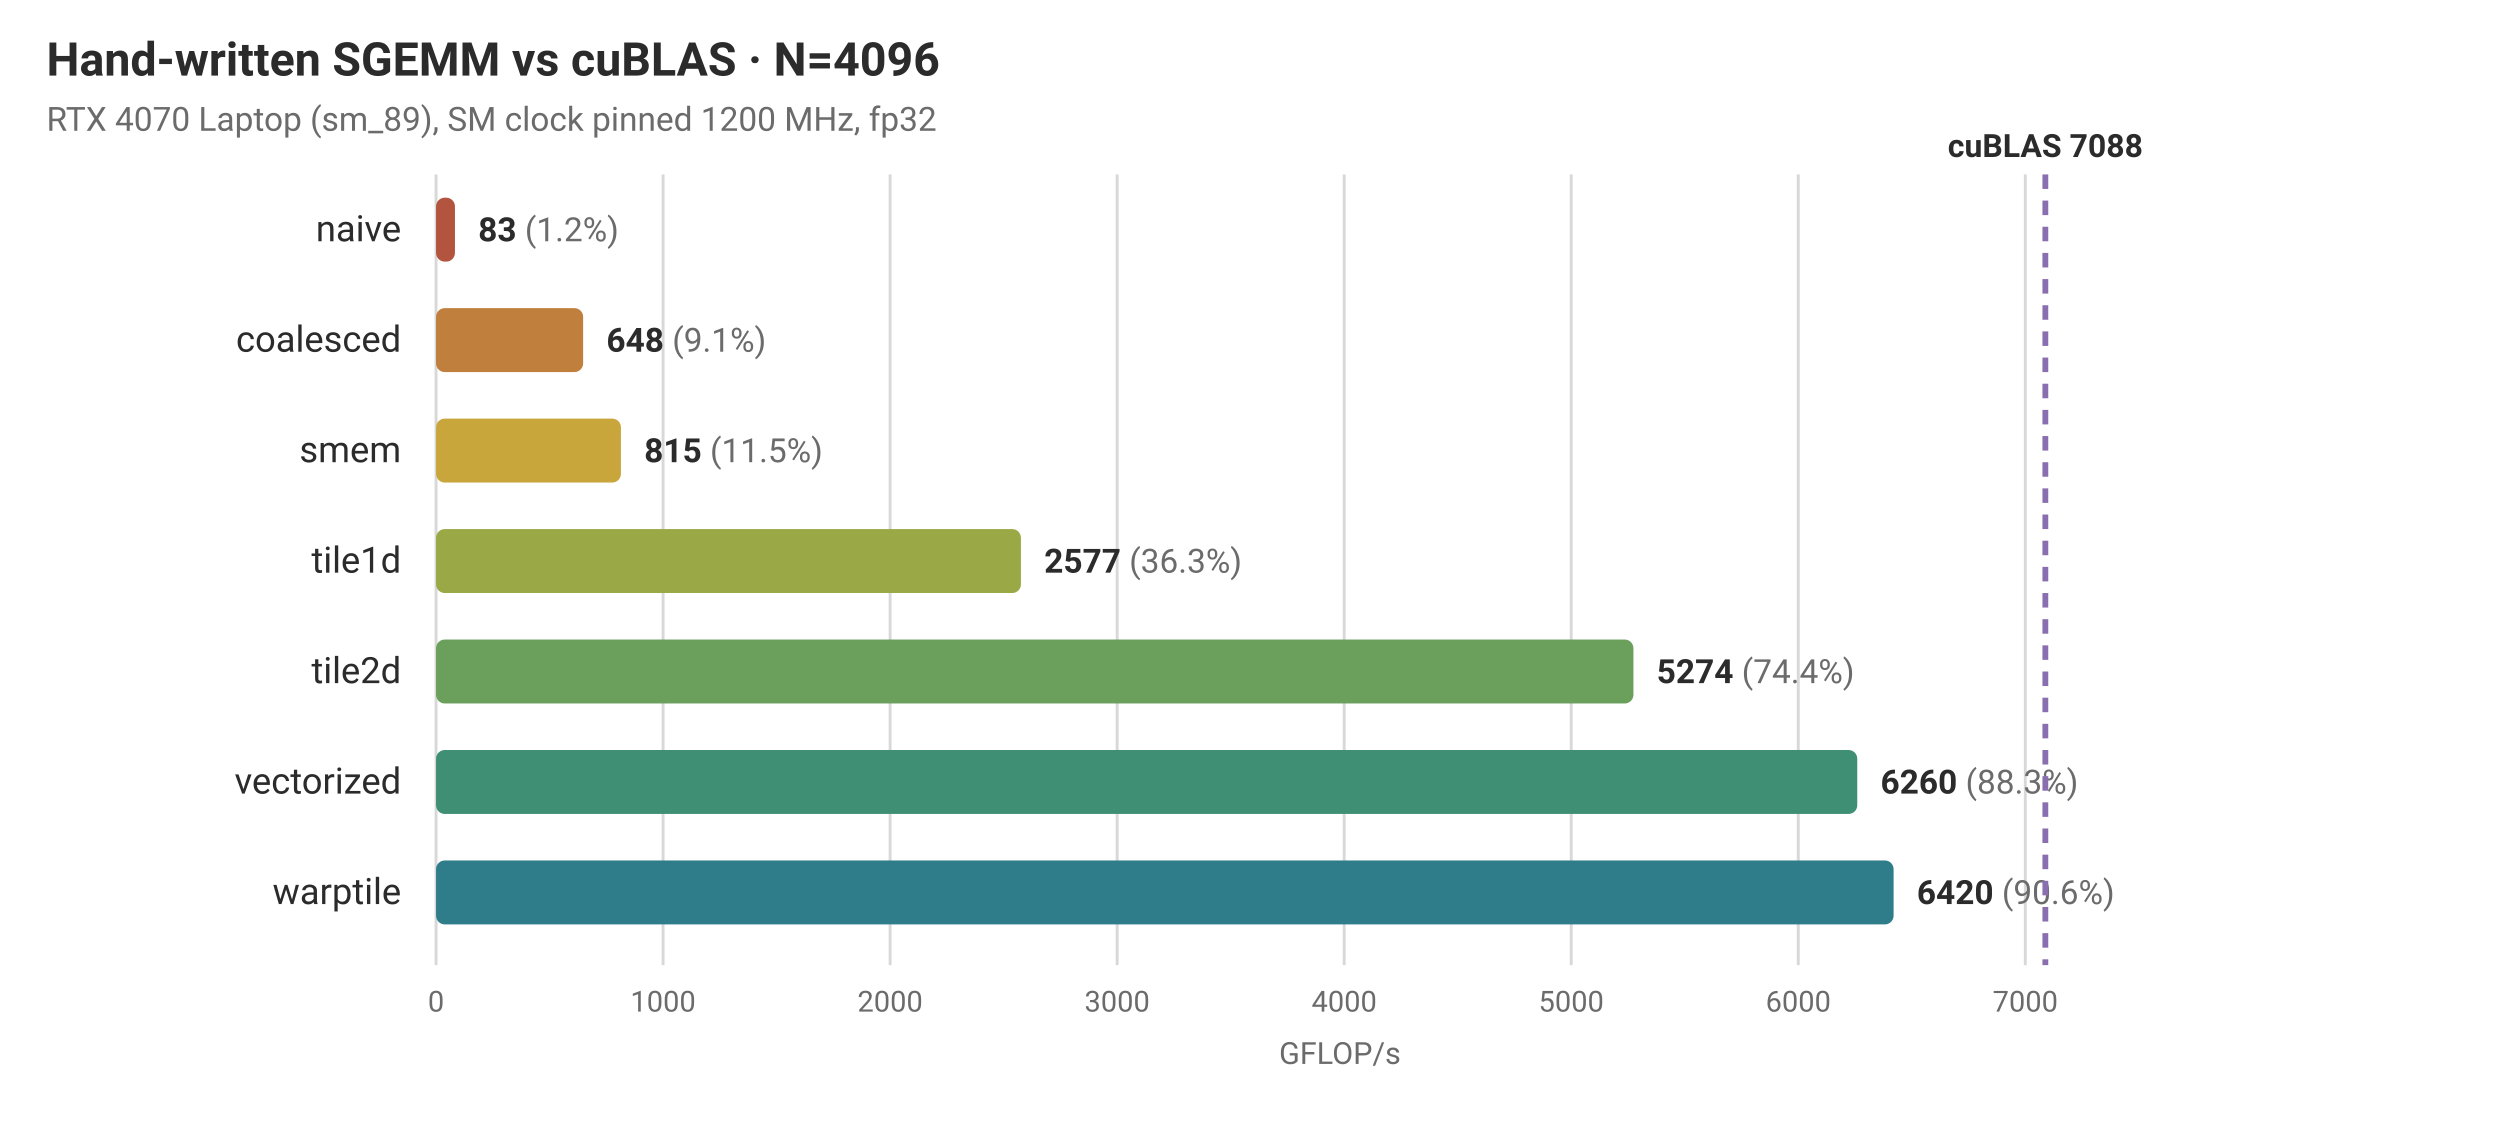
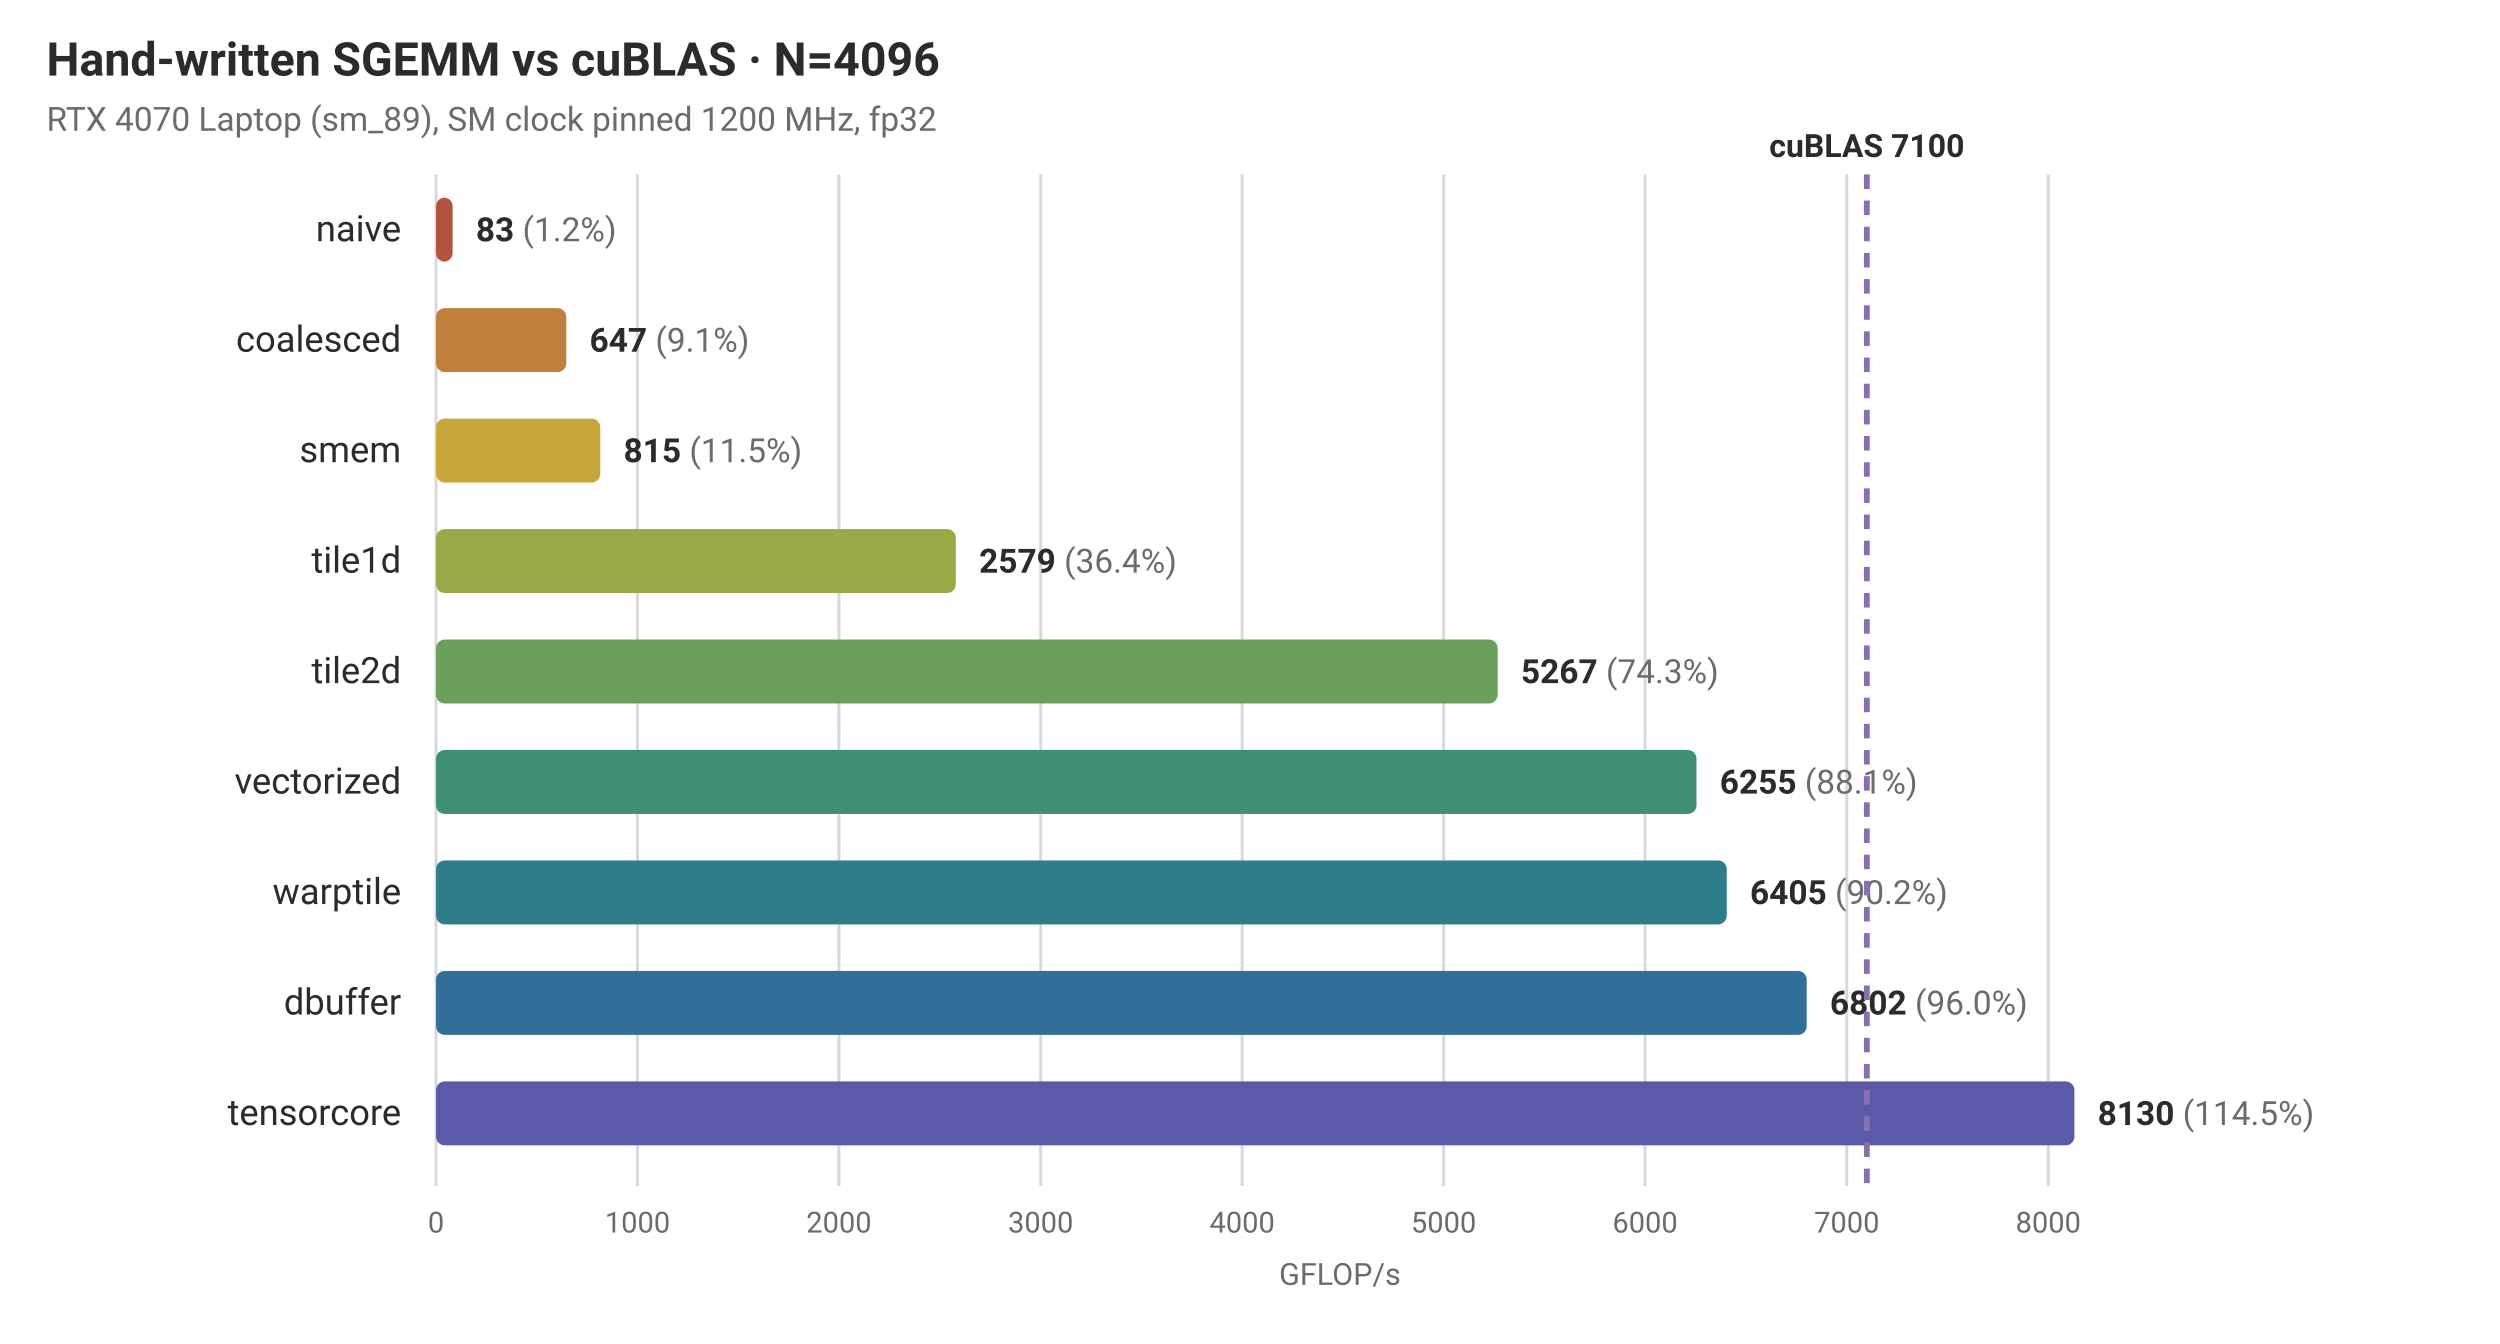
- <svg xmlns="http://www.w3.org/2000/svg" viewBox="0 0 860 386" font-family="ui-sans-serif,system-ui,-apple-system,Segoe UI,Roboto,sans-serif">
+ <svg xmlns="http://www.w3.org/2000/svg" viewBox="0 0 860 462" font-family="ui-sans-serif,system-ui,-apple-system,Segoe UI,Roboto,sans-serif">
  <style>text{fill:#2b2b2b}.m{fill:#6b6b6b}@media(prefers-color-scheme:dark){text{fill:#e8e8e8}.m{fill:#a8a8a8}.grid{stroke:#3a3a3a}}</style>
  <text x="16" y="26" font-size="16" font-weight="600">Hand-written SGEMM vs cuBLAS · N=4096</text>
  <text x="16" y="45" font-size="11.5" class="m">RTX 4070 Laptop (sm_89), SM clock pinned 1200 MHz, fp32</text>
-   <line class="grid" x1="150.0" y1="60" x2="150.0" y2="332" stroke="#d8d8d8" stroke-width="1" />
-   <text x="150.0" y="348" font-size="10" text-anchor="middle" class="m">0</text>
-   <line class="grid" x1="228.1" y1="60" x2="228.1" y2="332" stroke="#d8d8d8" stroke-width="1" />
-   <text x="228.1" y="348" font-size="10" text-anchor="middle" class="m">1000</text>
-   <line class="grid" x1="306.2" y1="60" x2="306.2" y2="332" stroke="#d8d8d8" stroke-width="1" />
-   <text x="306.2" y="348" font-size="10" text-anchor="middle" class="m">2000</text>
-   <line class="grid" x1="384.3" y1="60" x2="384.3" y2="332" stroke="#d8d8d8" stroke-width="1" />
-   <text x="384.3" y="348" font-size="10" text-anchor="middle" class="m">3000</text>
-   <line class="grid" x1="462.4" y1="60" x2="462.4" y2="332" stroke="#d8d8d8" stroke-width="1" />
-   <text x="462.4" y="348" font-size="10" text-anchor="middle" class="m">4000</text>
-   <line class="grid" x1="540.5" y1="60" x2="540.5" y2="332" stroke="#d8d8d8" stroke-width="1" />
-   <text x="540.5" y="348" font-size="10" text-anchor="middle" class="m">5000</text>
-   <line class="grid" x1="618.6" y1="60" x2="618.6" y2="332" stroke="#d8d8d8" stroke-width="1" />
-   <text x="618.6" y="348" font-size="10" text-anchor="middle" class="m">6000</text>
-   <line class="grid" x1="696.7" y1="60" x2="696.7" y2="332" stroke="#d8d8d8" stroke-width="1" />
-   <text x="696.7" y="348" font-size="10" text-anchor="middle" class="m">7000</text>
+   <line class="grid" x1="150.0" y1="60" x2="150.0" y2="408" stroke="#d8d8d8" stroke-width="1" />
+   <text x="150.0" y="424" font-size="10" text-anchor="middle" class="m">0</text>
+   <line class="grid" x1="219.3" y1="60" x2="219.3" y2="408" stroke="#d8d8d8" stroke-width="1" />
+   <text x="219.3" y="424" font-size="10" text-anchor="middle" class="m">1000</text>
+   <line class="grid" x1="288.6" y1="60" x2="288.6" y2="408" stroke="#d8d8d8" stroke-width="1" />
+   <text x="288.6" y="424" font-size="10" text-anchor="middle" class="m">2000</text>
+   <line class="grid" x1="358.0" y1="60" x2="358.0" y2="408" stroke="#d8d8d8" stroke-width="1" />
+   <text x="358.0" y="424" font-size="10" text-anchor="middle" class="m">3000</text>
+   <line class="grid" x1="427.3" y1="60" x2="427.3" y2="408" stroke="#d8d8d8" stroke-width="1" />
+   <text x="427.3" y="424" font-size="10" text-anchor="middle" class="m">4000</text>
+   <line class="grid" x1="496.6" y1="60" x2="496.6" y2="408" stroke="#d8d8d8" stroke-width="1" />
+   <text x="496.6" y="424" font-size="10" text-anchor="middle" class="m">5000</text>
+   <line class="grid" x1="565.9" y1="60" x2="565.9" y2="408" stroke="#d8d8d8" stroke-width="1" />
+   <text x="565.9" y="424" font-size="10" text-anchor="middle" class="m">6000</text>
+   <line class="grid" x1="635.3" y1="60" x2="635.3" y2="408" stroke="#d8d8d8" stroke-width="1" />
+   <text x="635.3" y="424" font-size="10" text-anchor="middle" class="m">7000</text>
+   <line class="grid" x1="704.6" y1="60" x2="704.6" y2="408" stroke="#d8d8d8" stroke-width="1" />
+   <text x="704.6" y="424" font-size="10" text-anchor="middle" class="m">8000</text>
  <text x="138" y="83.0" font-size="12.5" text-anchor="end">naive</text>
-   <rect x="150" y="68.0" width="6.5" height="22" rx="3" fill="#b3543f" />
-   <text x="164.5" y="83.0" font-size="11.5" font-weight="600">83  <tspan class="m" font-weight="400">(1.2%)</tspan>
+   <rect x="150" y="68.0" width="5.7" height="22" rx="3" fill="#b3543f" />
+   <text x="163.7" y="83.0" font-size="11.5" font-weight="600">83  <tspan class="m" font-weight="400">(1.2%)</tspan>
  </text>
  <text x="138" y="121.0" font-size="12.5" text-anchor="end">coalesced</text>
-   <rect x="150" y="106.0" width="50.6" height="22" rx="3" fill="#c07f3c" />
-   <text x="208.6" y="121.0" font-size="11.5" font-weight="600">648  <tspan class="m" font-weight="400">(9.1%)</tspan>
+   <rect x="150" y="106.0" width="44.8" height="22" rx="3" fill="#c07f3c" />
+   <text x="202.8" y="121.0" font-size="11.5" font-weight="600">647  <tspan class="m" font-weight="400">(9.1%)</tspan>
  </text>
  <text x="138" y="159.0" font-size="12.5" text-anchor="end">smem</text>
-   <rect x="150" y="144.0" width="63.6" height="22" rx="3" fill="#c9a63c" />
-   <text x="221.6" y="159.0" font-size="11.5" font-weight="600">815  <tspan class="m" font-weight="400">(11.5%)</tspan>
+   <rect x="150" y="144.0" width="56.5" height="22" rx="3" fill="#c9a63c" />
+   <text x="214.5" y="159.0" font-size="11.5" font-weight="600">815  <tspan class="m" font-weight="400">(11.5%)</tspan>
  </text>
  <text x="138" y="197.0" font-size="12.5" text-anchor="end">tile1d</text>
-   <rect x="150" y="182.0" width="201.2" height="22" rx="3" fill="#9aa845" />
-   <text x="359.2" y="197.0" font-size="11.5" font-weight="600">2577  <tspan class="m" font-weight="400">(36.3%)</tspan>
+   <rect x="150" y="182.0" width="178.8" height="22" rx="3" fill="#9aa845" />
+   <text x="336.8" y="197.0" font-size="11.5" font-weight="600">2579  <tspan class="m" font-weight="400">(36.4%)</tspan>
  </text>
  <text x="138" y="235.0" font-size="12.5" text-anchor="end">tile2d</text>
-   <rect x="150" y="220.0" width="411.9" height="22" rx="3" fill="#6a9f5c" />
-   <text x="569.9" y="235.0" font-size="11.5" font-weight="600">5274  <tspan class="m" font-weight="400">(74.4%)</tspan>
+   <rect x="150" y="220.0" width="365.2" height="22" rx="3" fill="#6a9f5c" />
+   <text x="523.2" y="235.0" font-size="11.5" font-weight="600">5267  <tspan class="m" font-weight="400">(74.3%)</tspan>
  </text>
  <text x="138" y="273.0" font-size="12.5" text-anchor="end">vectorized</text>
-   <rect x="150" y="258.0" width="488.9" height="22" rx="3" fill="#3f8f74" />
-   <text x="646.9" y="273.0" font-size="11.5" font-weight="600">6260  <tspan class="m" font-weight="400">(88.3%)</tspan>
+   <rect x="150" y="258.0" width="433.6" height="22" rx="3" fill="#3f8f74" />
+   <text x="591.6" y="273.0" font-size="11.5" font-weight="600">6255  <tspan class="m" font-weight="400">(88.1%)</tspan>
  </text>
  <text x="138" y="311.0" font-size="12.5" text-anchor="end">warptile</text>
-   <rect x="150" y="296.0" width="501.4" height="22" rx="3" fill="#2f7d8a" />
-   <text x="659.4" y="311.0" font-size="11.5" font-weight="600">6420  <tspan class="m" font-weight="400">(90.6%)</tspan>
+   <rect x="150" y="296.0" width="444.0" height="22" rx="3" fill="#2f7d8a" />
+   <text x="602.0" y="311.0" font-size="11.5" font-weight="600">6405  <tspan class="m" font-weight="400">(90.2%)</tspan>
  </text>
-   <line x1="703.6" y1="60" x2="703.6" y2="332" stroke="#8a6fb0" stroke-width="2" stroke-dasharray="5,4" />
-   <text x="703.6" y="54" font-size="11" font-weight="600" text-anchor="middle" fill="#8a6fb0">cuBLAS 7088</text>
-   <text x="440" y="366" font-size="10.5" class="m">GFLOP/s</text>
+   <text x="138" y="349.0" font-size="12.5" text-anchor="end">dbuffer</text>
+   <rect x="150" y="334.0" width="471.5" height="22" rx="3" fill="#2f6f9a" />
+   <text x="629.5" y="349.0" font-size="11.5" font-weight="600">6802  <tspan class="m" font-weight="400">(96.0%)</tspan>
+   </text>
+   <text x="138" y="387.0" font-size="12.5" text-anchor="end">tensorcore</text>
+   <rect x="150" y="372.0" width="563.6" height="22" rx="3" fill="#5a5aa8" />
+   <text x="721.6" y="387.0" font-size="11.5" font-weight="600">8130  <tspan class="m" font-weight="400">(114.5%)</tspan>
+   </text>
+   <line x1="642.2" y1="60" x2="642.2" y2="408" stroke="#8a6fb0" stroke-width="2" stroke-dasharray="5,4" />
+   <text x="642.2" y="54" font-size="11" font-weight="600" text-anchor="middle" fill="#8a6fb0">cuBLAS 7100</text>
+   <text x="440" y="442" font-size="10.5" class="m">GFLOP/s</text>
</svg>
